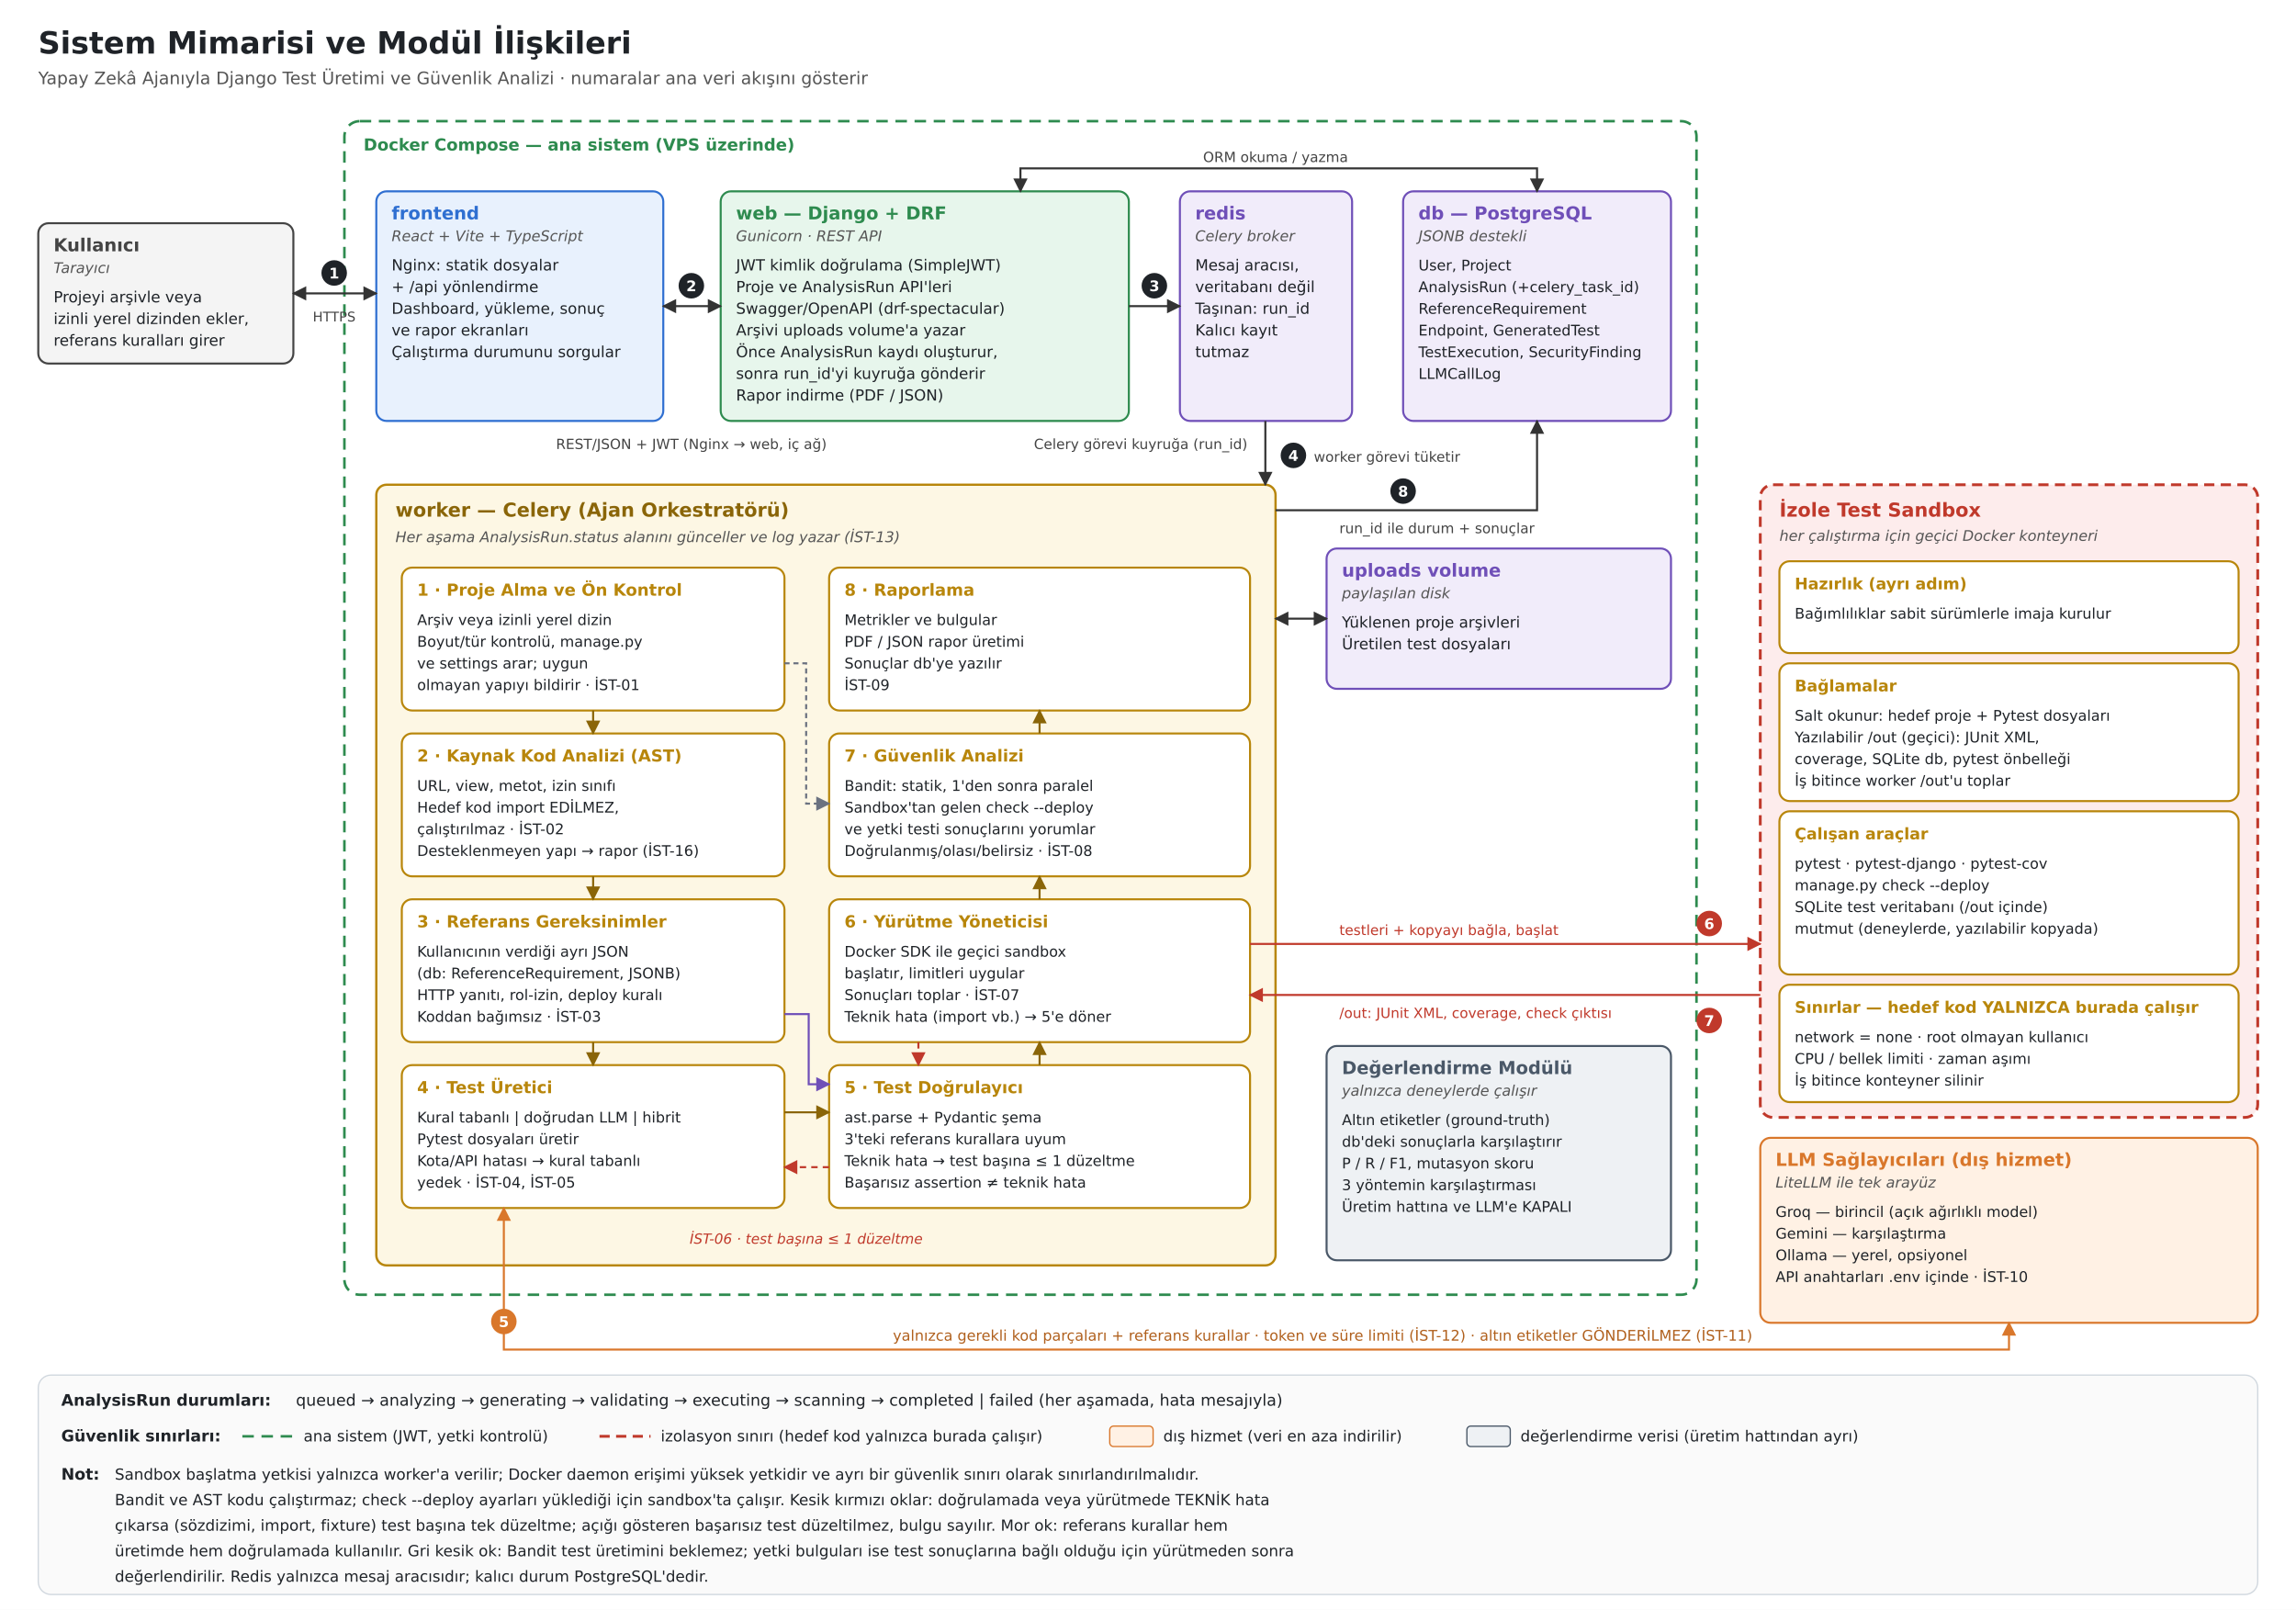
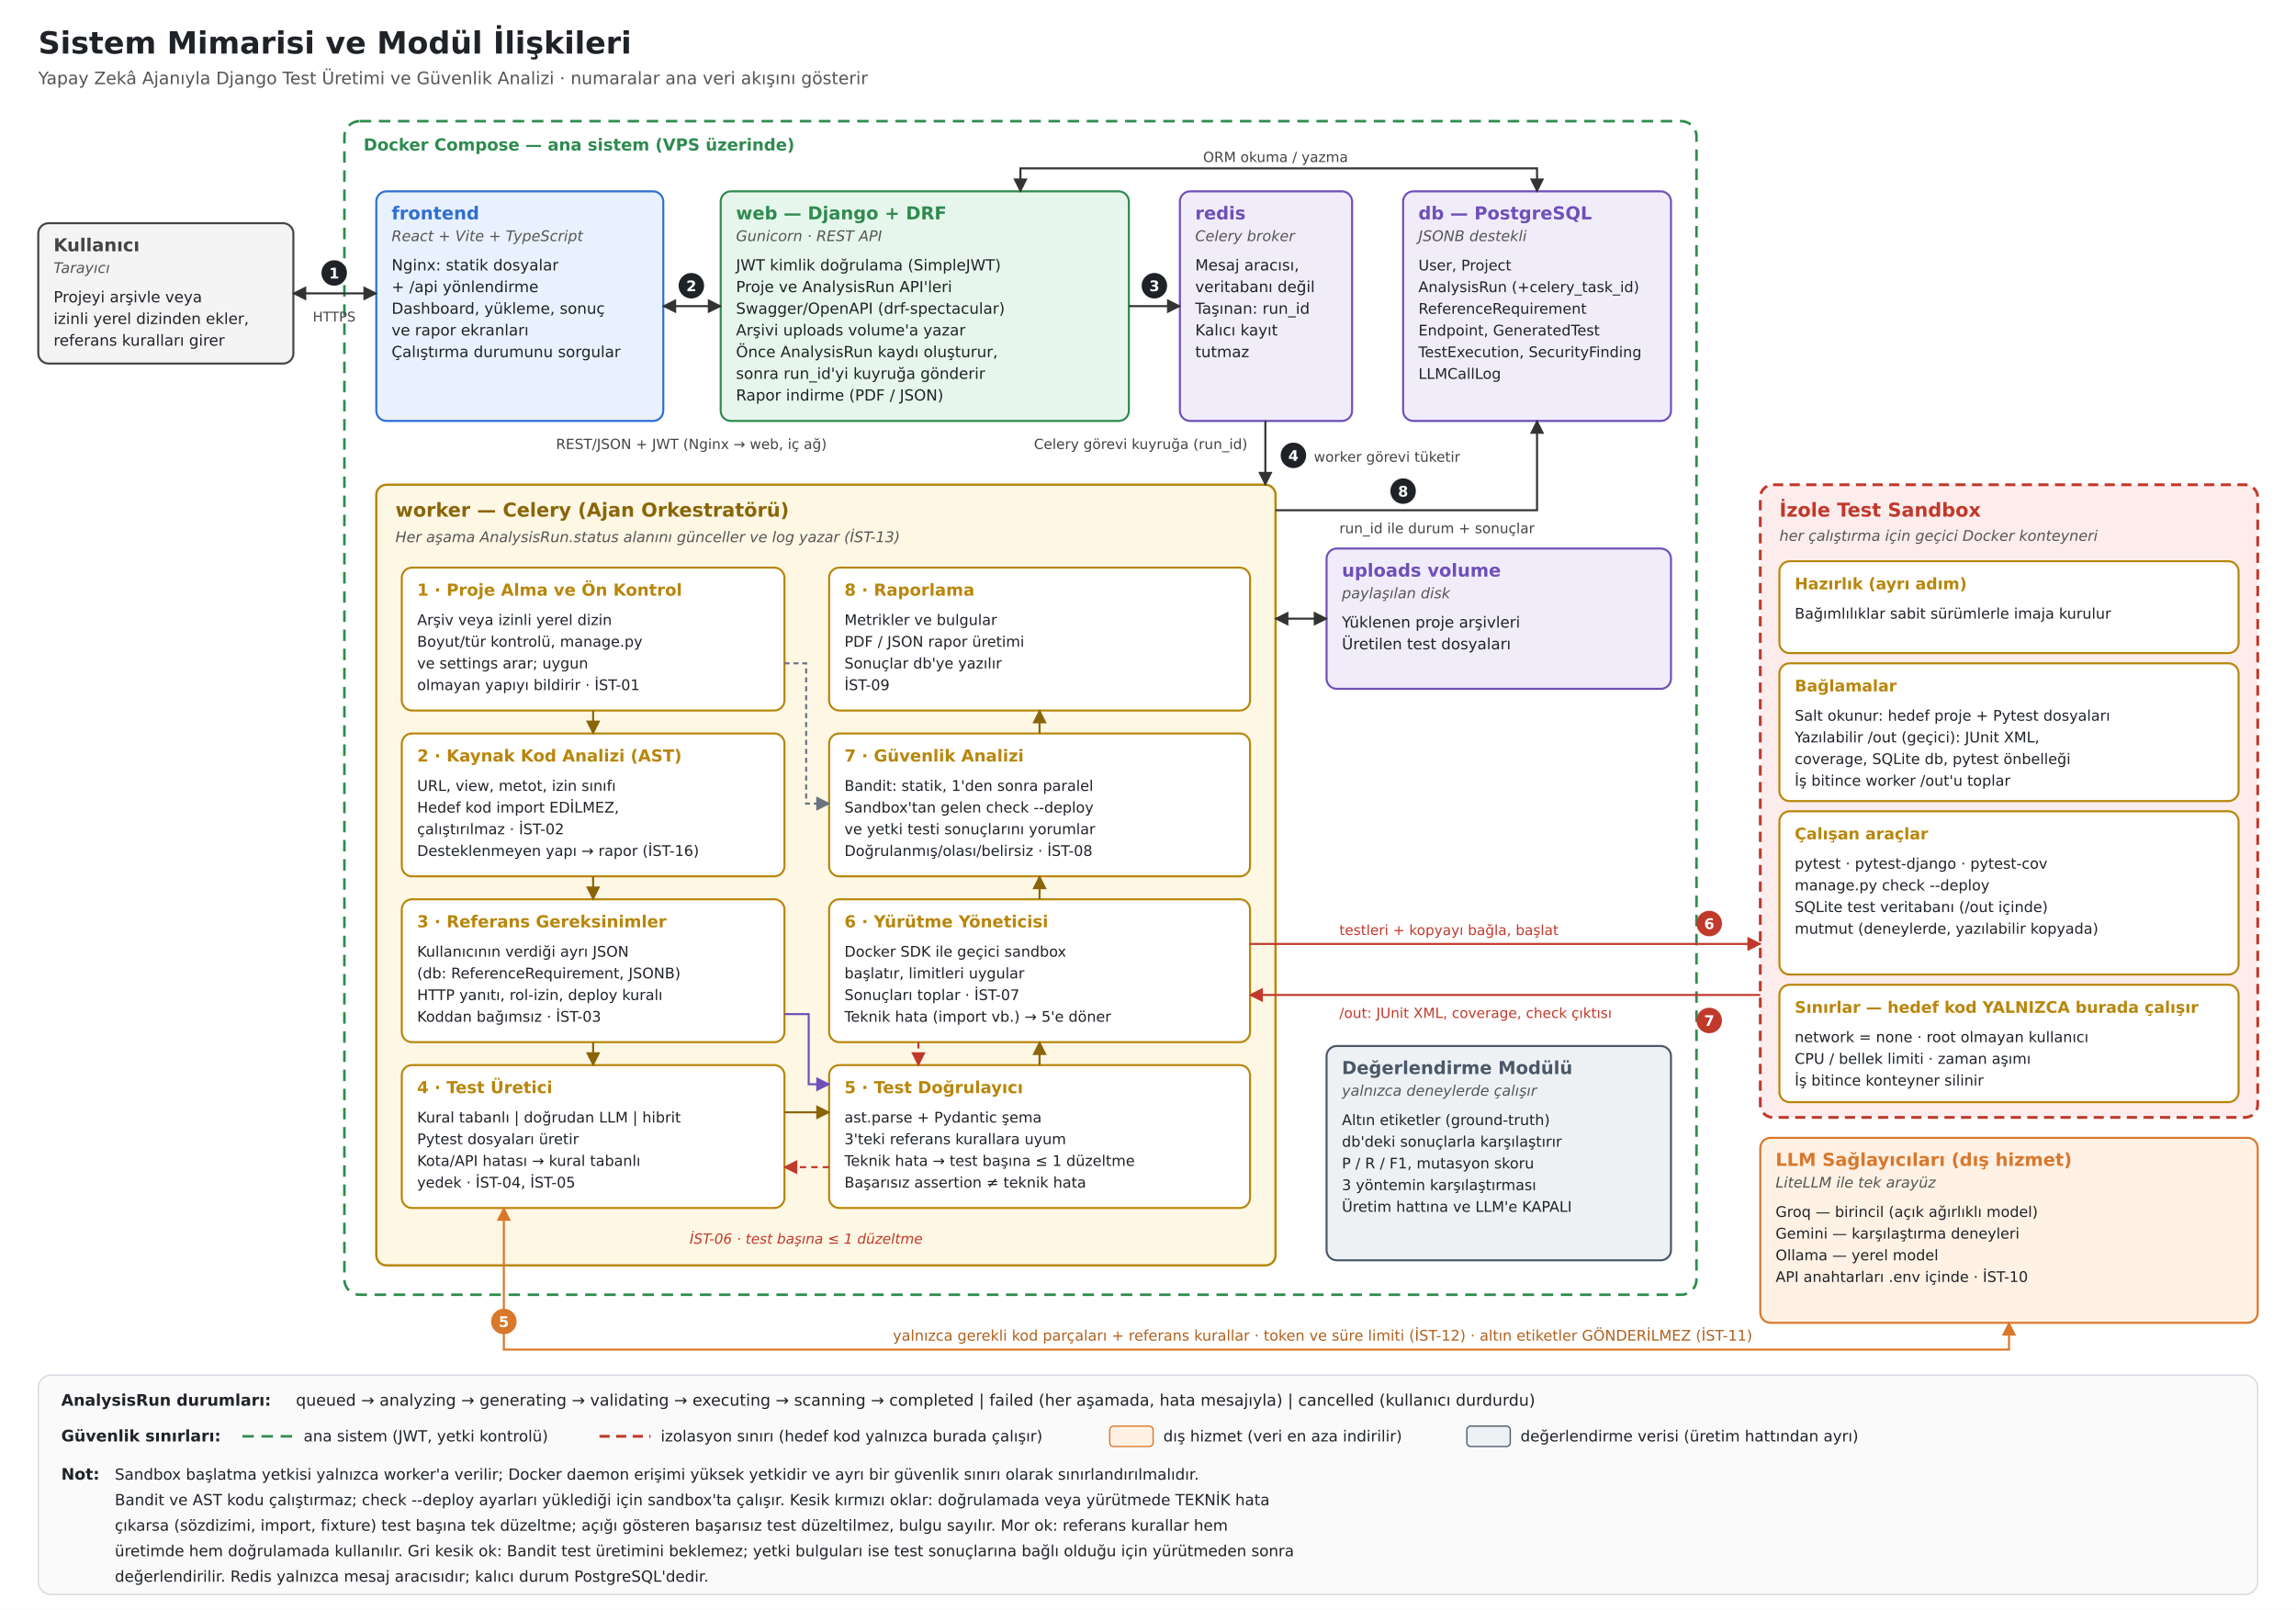
<svg xmlns="http://www.w3.org/2000/svg" width="1800" height="1262" viewBox="0 0 1800 1262">
  <defs>
    <marker id="a333" viewBox="0 0 10 10" refX="9" refY="5" markerWidth="7" markerHeight="7" orient="auto-start-reverse">
      <path d="M0,0 L10,5 L0,10 z" fill="#333" />
    </marker>
    <marker id="a6b7280" viewBox="0 0 10 10" refX="9" refY="5" markerWidth="7" markerHeight="7" orient="auto-start-reverse">
      <path d="M0,0 L10,5 L0,10 z" fill="#6b7280" />
    </marker>
    <marker id="a6f4fb8" viewBox="0 0 10 10" refX="9" refY="5" markerWidth="7" markerHeight="7" orient="auto-start-reverse">
      <path d="M0,0 L10,5 L0,10 z" fill="#6f4fb8" />
    </marker>
    <marker id="a8a6508" viewBox="0 0 10 10" refX="9" refY="5" markerWidth="7" markerHeight="7" orient="auto-start-reverse">
      <path d="M0,0 L10,5 L0,10 z" fill="#8a6508" />
    </marker>
    <marker id="ac0392b" viewBox="0 0 10 10" refX="9" refY="5" markerWidth="7" markerHeight="7" orient="auto-start-reverse">
      <path d="M0,0 L10,5 L0,10 z" fill="#c0392b" />
    </marker>
    <marker id="ad9772b" viewBox="0 0 10 10" refX="9" refY="5" markerWidth="7" markerHeight="7" orient="auto-start-reverse">
      <path d="M0,0 L10,5 L0,10 z" fill="#d9772b" />
    </marker>
  </defs>
  <rect width="1800" height="1262" fill="#ffffff" />
  <text x="30" y="42" font-family="DejaVu Sans, Arial, Helvetica, sans-serif" font-size="24" font-weight="bold" text-anchor="start" fill="#1f2328">Sistem Mimarisi ve Modül İlişkileri</text>
  <text x="30" y="66" font-family="DejaVu Sans, Arial, Helvetica, sans-serif" font-size="13.5" font-weight="normal" text-anchor="start" fill="#555">Yapay Zekâ Ajanıyla Django Test Üretimi ve Güvenlik Analizi  ·  numaralar ana veri akışını gösterir</text>
  <rect x="30" y="175" width="200" height="110" rx="8" fill="#f4f4f4" stroke="#444444" stroke-width="1.6" />
  <text x="42" y="197" font-family="DejaVu Sans, Arial, Helvetica, sans-serif" font-size="14" font-weight="bold" text-anchor="start" fill="#444444">Kullanıcı</text>
  <text x="42" y="214" font-family="DejaVu Sans, Arial, Helvetica, sans-serif" font-size="11.5" font-weight="normal" text-anchor="start" fill="#555" font-style="italic">Tarayıcı</text>
  <text x="42" y="237" font-family="DejaVu Sans, Arial, Helvetica, sans-serif" font-size="12" font-weight="normal" text-anchor="start" fill="#1f2328">Projeyi arşivle veya</text>
  <text x="42" y="254" font-family="DejaVu Sans, Arial, Helvetica, sans-serif" font-size="12" font-weight="normal" text-anchor="start" fill="#1f2328">izinli yerel dizinden ekler,</text>
  <text x="42" y="271" font-family="DejaVu Sans, Arial, Helvetica, sans-serif" font-size="12" font-weight="normal" text-anchor="start" fill="#1f2328">referans kuralları girer</text>
  <rect x="270" y="95" width="1060" height="920" rx="12" fill="none" stroke="#2e8b4f" stroke-width="2" stroke-dasharray="9 6" />
  <text x="285" y="118" font-family="DejaVu Sans, Arial, Helvetica, sans-serif" font-size="13" font-weight="bold" text-anchor="start" fill="#2e8b4f">Docker Compose — ana sistem (VPS üzerinde)</text>
  <rect x="295" y="150" width="225" height="180" rx="8" fill="#e8f1fd" stroke="#2f6fd1" stroke-width="1.6" />
  <text x="307" y="172" font-family="DejaVu Sans, Arial, Helvetica, sans-serif" font-size="14" font-weight="bold" text-anchor="start" fill="#2f6fd1">frontend</text>
  <text x="307" y="189" font-family="DejaVu Sans, Arial, Helvetica, sans-serif" font-size="11.5" font-weight="normal" text-anchor="start" fill="#555" font-style="italic">React + Vite + TypeScript</text>
  <text x="307" y="212" font-family="DejaVu Sans, Arial, Helvetica, sans-serif" font-size="12" font-weight="normal" text-anchor="start" fill="#1f2328">Nginx: statik dosyalar</text>
  <text x="307" y="229" font-family="DejaVu Sans, Arial, Helvetica, sans-serif" font-size="12" font-weight="normal" text-anchor="start" fill="#1f2328">+ /api yönlendirme</text>
  <text x="307" y="246" font-family="DejaVu Sans, Arial, Helvetica, sans-serif" font-size="12" font-weight="normal" text-anchor="start" fill="#1f2328">Dashboard, yükleme, sonuç</text>
  <text x="307" y="263" font-family="DejaVu Sans, Arial, Helvetica, sans-serif" font-size="12" font-weight="normal" text-anchor="start" fill="#1f2328">ve rapor ekranları</text>
  <text x="307" y="280" font-family="DejaVu Sans, Arial, Helvetica, sans-serif" font-size="12" font-weight="normal" text-anchor="start" fill="#1f2328">Çalıştırma durumunu sorgular</text>
  <rect x="565" y="150" width="320" height="180" rx="8" fill="#e7f6ec" stroke="#2e8b4f" stroke-width="1.6" />
  <text x="577" y="172" font-family="DejaVu Sans, Arial, Helvetica, sans-serif" font-size="14" font-weight="bold" text-anchor="start" fill="#2e8b4f">web — Django + DRF</text>
  <text x="577" y="189" font-family="DejaVu Sans, Arial, Helvetica, sans-serif" font-size="11.5" font-weight="normal" text-anchor="start" fill="#555" font-style="italic">Gunicorn · REST API</text>
  <text x="577" y="212" font-family="DejaVu Sans, Arial, Helvetica, sans-serif" font-size="12" font-weight="normal" text-anchor="start" fill="#1f2328">JWT kimlik doğrulama (SimpleJWT)</text>
  <text x="577" y="229" font-family="DejaVu Sans, Arial, Helvetica, sans-serif" font-size="12" font-weight="normal" text-anchor="start" fill="#1f2328">Proje ve AnalysisRun API'leri</text>
  <text x="577" y="246" font-family="DejaVu Sans, Arial, Helvetica, sans-serif" font-size="12" font-weight="normal" text-anchor="start" fill="#1f2328">Swagger/OpenAPI (drf-spectacular)</text>
  <text x="577" y="263" font-family="DejaVu Sans, Arial, Helvetica, sans-serif" font-size="12" font-weight="normal" text-anchor="start" fill="#1f2328">Arşivi uploads volume'a yazar</text>
  <text x="577" y="280" font-family="DejaVu Sans, Arial, Helvetica, sans-serif" font-size="12" font-weight="normal" text-anchor="start" fill="#1f2328">Önce AnalysisRun kaydı oluşturur,</text>
  <text x="577" y="297" font-family="DejaVu Sans, Arial, Helvetica, sans-serif" font-size="12" font-weight="normal" text-anchor="start" fill="#1f2328">sonra run_id'yi kuyruğa gönderir</text>
  <text x="577" y="314" font-family="DejaVu Sans, Arial, Helvetica, sans-serif" font-size="12" font-weight="normal" text-anchor="start" fill="#1f2328">Rapor indirme (PDF / JSON)</text>
  <rect x="925" y="150" width="135" height="180" rx="8" fill="#f1ecfa" stroke="#6f4fb8" stroke-width="1.6" />
  <text x="937" y="172" font-family="DejaVu Sans, Arial, Helvetica, sans-serif" font-size="14" font-weight="bold" text-anchor="start" fill="#6f4fb8">redis</text>
  <text x="937" y="189" font-family="DejaVu Sans, Arial, Helvetica, sans-serif" font-size="11.5" font-weight="normal" text-anchor="start" fill="#555" font-style="italic">Celery broker</text>
  <text x="937" y="212" font-family="DejaVu Sans, Arial, Helvetica, sans-serif" font-size="12" font-weight="normal" text-anchor="start" fill="#1f2328">Mesaj aracısı,</text>
  <text x="937" y="229" font-family="DejaVu Sans, Arial, Helvetica, sans-serif" font-size="12" font-weight="normal" text-anchor="start" fill="#1f2328">veritabanı değil</text>
  <text x="937" y="246" font-family="DejaVu Sans, Arial, Helvetica, sans-serif" font-size="12" font-weight="normal" text-anchor="start" fill="#1f2328">Taşınan: run_id</text>
  <text x="937" y="263" font-family="DejaVu Sans, Arial, Helvetica, sans-serif" font-size="12" font-weight="normal" text-anchor="start" fill="#1f2328">Kalıcı kayıt</text>
  <text x="937" y="280" font-family="DejaVu Sans, Arial, Helvetica, sans-serif" font-size="12" font-weight="normal" text-anchor="start" fill="#1f2328">tutmaz</text>
  <rect x="1100" y="150" width="210" height="180" rx="8" fill="#f1ecfa" stroke="#6f4fb8" stroke-width="1.6" />
  <text x="1112" y="172" font-family="DejaVu Sans, Arial, Helvetica, sans-serif" font-size="14" font-weight="bold" text-anchor="start" fill="#6f4fb8">db — PostgreSQL</text>
  <text x="1112" y="189" font-family="DejaVu Sans, Arial, Helvetica, sans-serif" font-size="11.5" font-weight="normal" text-anchor="start" fill="#555" font-style="italic">JSONB destekli</text>
  <text x="1112" y="212" font-family="DejaVu Sans, Arial, Helvetica, sans-serif" font-size="11.5" font-weight="normal" text-anchor="start" fill="#1f2328">User, Project</text>
  <text x="1112" y="229" font-family="DejaVu Sans, Arial, Helvetica, sans-serif" font-size="11.5" font-weight="normal" text-anchor="start" fill="#1f2328">AnalysisRun (+celery_task_id)</text>
  <text x="1112" y="246" font-family="DejaVu Sans, Arial, Helvetica, sans-serif" font-size="11.5" font-weight="normal" text-anchor="start" fill="#1f2328">ReferenceRequirement</text>
  <text x="1112" y="263" font-family="DejaVu Sans, Arial, Helvetica, sans-serif" font-size="11.5" font-weight="normal" text-anchor="start" fill="#1f2328">Endpoint, GeneratedTest</text>
  <text x="1112" y="280" font-family="DejaVu Sans, Arial, Helvetica, sans-serif" font-size="11.5" font-weight="normal" text-anchor="start" fill="#1f2328">TestExecution, SecurityFinding</text>
  <text x="1112" y="297" font-family="DejaVu Sans, Arial, Helvetica, sans-serif" font-size="11.5" font-weight="normal" text-anchor="start" fill="#1f2328">LLMCallLog</text>
  <rect x="1040" y="430" width="270" height="110" rx="8" fill="#f1ecfa" stroke="#6f4fb8" stroke-width="1.6" />
  <text x="1052" y="452" font-family="DejaVu Sans, Arial, Helvetica, sans-serif" font-size="14" font-weight="bold" text-anchor="start" fill="#6f4fb8">uploads volume</text>
  <text x="1052" y="469" font-family="DejaVu Sans, Arial, Helvetica, sans-serif" font-size="11.5" font-weight="normal" text-anchor="start" fill="#555" font-style="italic">paylaşılan disk</text>
  <text x="1052" y="492" font-family="DejaVu Sans, Arial, Helvetica, sans-serif" font-size="12" font-weight="normal" text-anchor="start" fill="#1f2328">Yüklenen proje arşivleri</text>
  <text x="1052" y="509" font-family="DejaVu Sans, Arial, Helvetica, sans-serif" font-size="12" font-weight="normal" text-anchor="start" fill="#1f2328">Üretilen test dosyaları</text>
  <rect x="1040" y="820" width="270" height="168" rx="8" fill="#eef1f4" stroke="#4a5868" stroke-width="1.6" />
  <text x="1052" y="842" font-family="DejaVu Sans, Arial, Helvetica, sans-serif" font-size="14" font-weight="bold" text-anchor="start" fill="#4a5868">Değerlendirme Modülü</text>
  <text x="1052" y="859" font-family="DejaVu Sans, Arial, Helvetica, sans-serif" font-size="11.5" font-weight="normal" text-anchor="start" fill="#555" font-style="italic">yalnızca deneylerde çalışır</text>
  <text x="1052" y="882" font-family="DejaVu Sans, Arial, Helvetica, sans-serif" font-size="11.5" font-weight="normal" text-anchor="start" fill="#1f2328">Altın etiketler (ground-truth)</text>
  <text x="1052" y="899" font-family="DejaVu Sans, Arial, Helvetica, sans-serif" font-size="11.5" font-weight="normal" text-anchor="start" fill="#1f2328">db'deki sonuçlarla karşılaştırır</text>
  <text x="1052" y="916" font-family="DejaVu Sans, Arial, Helvetica, sans-serif" font-size="11.5" font-weight="normal" text-anchor="start" fill="#1f2328">P / R / F1, mutasyon skoru</text>
  <text x="1052" y="933" font-family="DejaVu Sans, Arial, Helvetica, sans-serif" font-size="11.5" font-weight="normal" text-anchor="start" fill="#1f2328">3 yöntemin karşılaştırması</text>
  <text x="1052" y="950" font-family="DejaVu Sans, Arial, Helvetica, sans-serif" font-size="11.5" font-weight="normal" text-anchor="start" fill="#1f2328">Üretim hattına ve LLM'e KAPALI</text>
  <rect x="295" y="380" width="705" height="612" rx="8" fill="#fdf7e4" stroke="#b8860b" stroke-width="1.8" />
  <text x="310" y="405" font-family="DejaVu Sans, Arial, Helvetica, sans-serif" font-size="15" font-weight="bold" text-anchor="start" fill="#8a6508">worker — Celery (Ajan Orkestratörü)</text>
  <text x="310" y="425" font-family="DejaVu Sans, Arial, Helvetica, sans-serif" font-size="11.5" font-weight="normal" text-anchor="start" fill="#555" font-style="italic">Her aşama AnalysisRun.status alanını günceller ve log yazar (İST-13)</text>
  <rect x="315" y="445" width="300" height="112" rx="8" fill="#ffffff" stroke="#b8860b" stroke-width="1.6" />
  <text x="327" y="467" font-family="DejaVu Sans, Arial, Helvetica, sans-serif" font-size="13" font-weight="bold" text-anchor="start" fill="#b8860b">1 · Proje Alma ve Ön Kontrol</text>
  <text x="327" y="490" font-family="DejaVu Sans, Arial, Helvetica, sans-serif" font-size="11.5" font-weight="normal" text-anchor="start" fill="#1f2328">Arşiv veya izinli yerel dizin</text>
  <text x="327" y="507" font-family="DejaVu Sans, Arial, Helvetica, sans-serif" font-size="11.5" font-weight="normal" text-anchor="start" fill="#1f2328">Boyut/tür kontrolü, manage.py</text>
  <text x="327" y="524" font-family="DejaVu Sans, Arial, Helvetica, sans-serif" font-size="11.5" font-weight="normal" text-anchor="start" fill="#1f2328">ve settings arar; uygun</text>
  <text x="327" y="541" font-family="DejaVu Sans, Arial, Helvetica, sans-serif" font-size="11.5" font-weight="normal" text-anchor="start" fill="#1f2328">olmayan yapıyı bildirir · İST-01</text>
  <rect x="315" y="575" width="300" height="112" rx="8" fill="#ffffff" stroke="#b8860b" stroke-width="1.6" />
  <text x="327" y="597" font-family="DejaVu Sans, Arial, Helvetica, sans-serif" font-size="13" font-weight="bold" text-anchor="start" fill="#b8860b">2 · Kaynak Kod Analizi (AST)</text>
  <text x="327" y="620" font-family="DejaVu Sans, Arial, Helvetica, sans-serif" font-size="11.5" font-weight="normal" text-anchor="start" fill="#1f2328">URL, view, metot, izin sınıfı</text>
  <text x="327" y="637" font-family="DejaVu Sans, Arial, Helvetica, sans-serif" font-size="11.5" font-weight="normal" text-anchor="start" fill="#1f2328">Hedef kod import EDİLMEZ,</text>
  <text x="327" y="654" font-family="DejaVu Sans, Arial, Helvetica, sans-serif" font-size="11.5" font-weight="normal" text-anchor="start" fill="#1f2328">çalıştırılmaz · İST-02</text>
  <text x="327" y="671" font-family="DejaVu Sans, Arial, Helvetica, sans-serif" font-size="11.5" font-weight="normal" text-anchor="start" fill="#1f2328">Desteklenmeyen yapı → rapor (İST-16)</text>
  <rect x="315" y="705" width="300" height="112" rx="8" fill="#ffffff" stroke="#b8860b" stroke-width="1.6" />
  <text x="327" y="727" font-family="DejaVu Sans, Arial, Helvetica, sans-serif" font-size="13" font-weight="bold" text-anchor="start" fill="#b8860b">3 · Referans Gereksinimler</text>
  <text x="327" y="750" font-family="DejaVu Sans, Arial, Helvetica, sans-serif" font-size="11.5" font-weight="normal" text-anchor="start" fill="#1f2328">Kullanıcının verdiği ayrı JSON</text>
  <text x="327" y="767" font-family="DejaVu Sans, Arial, Helvetica, sans-serif" font-size="11.5" font-weight="normal" text-anchor="start" fill="#1f2328">(db: ReferenceRequirement, JSONB)</text>
  <text x="327" y="784" font-family="DejaVu Sans, Arial, Helvetica, sans-serif" font-size="11.5" font-weight="normal" text-anchor="start" fill="#1f2328">HTTP yanıtı, rol-izin, deploy kuralı</text>
  <text x="327" y="801" font-family="DejaVu Sans, Arial, Helvetica, sans-serif" font-size="11.5" font-weight="normal" text-anchor="start" fill="#1f2328">Koddan bağımsız · İST-03</text>
  <rect x="315" y="835" width="300" height="112" rx="8" fill="#ffffff" stroke="#b8860b" stroke-width="1.6" />
  <text x="327" y="857" font-family="DejaVu Sans, Arial, Helvetica, sans-serif" font-size="13" font-weight="bold" text-anchor="start" fill="#b8860b">4 · Test Üretici</text>
  <text x="327" y="880" font-family="DejaVu Sans, Arial, Helvetica, sans-serif" font-size="11.5" font-weight="normal" text-anchor="start" fill="#1f2328">Kural tabanlı | doğrudan LLM | hibrit</text>
  <text x="327" y="897" font-family="DejaVu Sans, Arial, Helvetica, sans-serif" font-size="11.5" font-weight="normal" text-anchor="start" fill="#1f2328">Pytest dosyaları üretir</text>
  <text x="327" y="914" font-family="DejaVu Sans, Arial, Helvetica, sans-serif" font-size="11.5" font-weight="normal" text-anchor="start" fill="#1f2328">Kota/API hatası → kural tabanlı</text>
  <text x="327" y="931" font-family="DejaVu Sans, Arial, Helvetica, sans-serif" font-size="11.5" font-weight="normal" text-anchor="start" fill="#1f2328">yedek · İST-04, İST-05</text>
  <rect x="650" y="445" width="330" height="112" rx="8" fill="#ffffff" stroke="#b8860b" stroke-width="1.6" />
  <text x="662" y="467" font-family="DejaVu Sans, Arial, Helvetica, sans-serif" font-size="13" font-weight="bold" text-anchor="start" fill="#b8860b">8 · Raporlama</text>
  <text x="662" y="490" font-family="DejaVu Sans, Arial, Helvetica, sans-serif" font-size="11.5" font-weight="normal" text-anchor="start" fill="#1f2328">Metrikler ve bulgular</text>
  <text x="662" y="507" font-family="DejaVu Sans, Arial, Helvetica, sans-serif" font-size="11.5" font-weight="normal" text-anchor="start" fill="#1f2328">PDF / JSON rapor üretimi</text>
  <text x="662" y="524" font-family="DejaVu Sans, Arial, Helvetica, sans-serif" font-size="11.5" font-weight="normal" text-anchor="start" fill="#1f2328">Sonuçlar db'ye yazılır</text>
  <text x="662" y="541" font-family="DejaVu Sans, Arial, Helvetica, sans-serif" font-size="11.5" font-weight="normal" text-anchor="start" fill="#1f2328">İST-09</text>
  <rect x="650" y="575" width="330" height="112" rx="8" fill="#ffffff" stroke="#b8860b" stroke-width="1.6" />
  <text x="662" y="597" font-family="DejaVu Sans, Arial, Helvetica, sans-serif" font-size="13" font-weight="bold" text-anchor="start" fill="#b8860b">7 · Güvenlik Analizi</text>
  <text x="662" y="620" font-family="DejaVu Sans, Arial, Helvetica, sans-serif" font-size="11.5" font-weight="normal" text-anchor="start" fill="#1f2328">Bandit: statik, 1'den sonra paralel</text>
  <text x="662" y="637" font-family="DejaVu Sans, Arial, Helvetica, sans-serif" font-size="11.5" font-weight="normal" text-anchor="start" fill="#1f2328">Sandbox'tan gelen check --deploy</text>
  <text x="662" y="654" font-family="DejaVu Sans, Arial, Helvetica, sans-serif" font-size="11.5" font-weight="normal" text-anchor="start" fill="#1f2328">ve yetki testi sonuçlarını yorumlar</text>
  <text x="662" y="671" font-family="DejaVu Sans, Arial, Helvetica, sans-serif" font-size="11.5" font-weight="normal" text-anchor="start" fill="#1f2328">Doğrulanmış/olası/belirsiz · İST-08</text>
  <rect x="650" y="705" width="330" height="112" rx="8" fill="#ffffff" stroke="#b8860b" stroke-width="1.6" />
  <text x="662" y="727" font-family="DejaVu Sans, Arial, Helvetica, sans-serif" font-size="13" font-weight="bold" text-anchor="start" fill="#b8860b">6 · Yürütme Yöneticisi</text>
  <text x="662" y="750" font-family="DejaVu Sans, Arial, Helvetica, sans-serif" font-size="11.5" font-weight="normal" text-anchor="start" fill="#1f2328">Docker SDK ile geçici sandbox</text>
  <text x="662" y="767" font-family="DejaVu Sans, Arial, Helvetica, sans-serif" font-size="11.5" font-weight="normal" text-anchor="start" fill="#1f2328">başlatır, limitleri uygular</text>
  <text x="662" y="784" font-family="DejaVu Sans, Arial, Helvetica, sans-serif" font-size="11.5" font-weight="normal" text-anchor="start" fill="#1f2328">Sonuçları toplar · İST-07</text>
  <text x="662" y="801" font-family="DejaVu Sans, Arial, Helvetica, sans-serif" font-size="11.5" font-weight="normal" text-anchor="start" fill="#1f2328">Teknik hata (import vb.) → 5'e döner</text>
  <rect x="650" y="835" width="330" height="112" rx="8" fill="#ffffff" stroke="#b8860b" stroke-width="1.6" />
  <text x="662" y="857" font-family="DejaVu Sans, Arial, Helvetica, sans-serif" font-size="13" font-weight="bold" text-anchor="start" fill="#b8860b">5 · Test Doğrulayıcı</text>
  <text x="662" y="880" font-family="DejaVu Sans, Arial, Helvetica, sans-serif" font-size="11.5" font-weight="normal" text-anchor="start" fill="#1f2328">ast.parse + Pydantic şema</text>
  <text x="662" y="897" font-family="DejaVu Sans, Arial, Helvetica, sans-serif" font-size="11.5" font-weight="normal" text-anchor="start" fill="#1f2328">3'teki referans kurallara uyum</text>
  <text x="662" y="914" font-family="DejaVu Sans, Arial, Helvetica, sans-serif" font-size="11.5" font-weight="normal" text-anchor="start" fill="#1f2328">Teknik hata → test başına ≤ 1 düzeltme</text>
  <text x="662" y="931" font-family="DejaVu Sans, Arial, Helvetica, sans-serif" font-size="11.5" font-weight="normal" text-anchor="start" fill="#1f2328">Başarısız assertion ≠ teknik hata</text>
  <path d="M465.0,557 L465.0,575" fill="none" stroke="#8a6508" stroke-width="1.6" marker-end="url(#a8a6508)" />
  <path d="M815.0,575 L815.0,557" fill="none" stroke="#8a6508" stroke-width="1.6" marker-end="url(#a8a6508)" />
  <path d="M465.0,687 L465.0,705" fill="none" stroke="#8a6508" stroke-width="1.6" marker-end="url(#a8a6508)" />
  <path d="M815.0,705 L815.0,687" fill="none" stroke="#8a6508" stroke-width="1.6" marker-end="url(#a8a6508)" />
  <path d="M465.0,817 L465.0,835" fill="none" stroke="#8a6508" stroke-width="1.6" marker-end="url(#a8a6508)" />
  <path d="M815.0,835 L815.0,817" fill="none" stroke="#8a6508" stroke-width="1.6" marker-end="url(#a8a6508)" />
  <path d="M615,872 L650,872" fill="none" stroke="#8a6508" stroke-width="1.6" marker-end="url(#a8a6508)" />
  <path d="M615,795 L634,795 L634,850 L650,850" fill="none" stroke="#6f4fb8" stroke-width="1.6" marker-end="url(#a6f4fb8)" />
  <path d="M615,520 L632,520 L632,630 L650,630" fill="none" stroke="#6b7280" stroke-width="1.6" stroke-dasharray="4 3" marker-end="url(#a6b7280)" />
  <path d="M720,817 L720,835" fill="none" stroke="#c0392b" stroke-width="1.6" stroke-dasharray="5 4" marker-end="url(#ac0392b)" />
  <path d="M650,915 L615,915" fill="none" stroke="#c0392b" stroke-width="1.6" stroke-dasharray="5 4" marker-end="url(#ac0392b)" />
  <text x="632" y="975" font-family="DejaVu Sans, Arial, Helvetica, sans-serif" font-size="11" font-weight="normal" text-anchor="middle" fill="#c0392b" font-style="italic">İST-06 · test başına ≤ 1 düzeltme</text>
  <rect x="1380" y="380" width="390" height="496" rx="10" fill="#fdecec" stroke="#c0392b" stroke-width="2.2" stroke-dasharray="8 5" />
  <text x="1395" y="405" font-family="DejaVu Sans, Arial, Helvetica, sans-serif" font-size="15" font-weight="bold" text-anchor="start" fill="#c0392b">İzole Test Sandbox</text>
  <text x="1395" y="424" font-family="DejaVu Sans, Arial, Helvetica, sans-serif" font-size="11.5" font-weight="normal" text-anchor="start" fill="#555" font-style="italic">her çalıştırma için geçici Docker konteyneri</text>
  <rect x="1395" y="440" width="360" height="72" rx="8" fill="#ffffff" stroke="#b8860b" stroke-width="1.6" />
  <text x="1407" y="462" font-family="DejaVu Sans, Arial, Helvetica, sans-serif" font-size="12.5" font-weight="bold" text-anchor="start" fill="#b8860b">Hazırlık (ayrı adım)</text>
  <text x="1407" y="485" font-family="DejaVu Sans, Arial, Helvetica, sans-serif" font-size="11.5" font-weight="normal" text-anchor="start" fill="#1f2328">Bağımlılıklar sabit sürümlerle imaja kurulur</text>
  <rect x="1395" y="520" width="360" height="108" rx="8" fill="#ffffff" stroke="#b8860b" stroke-width="1.6" />
  <text x="1407" y="542" font-family="DejaVu Sans, Arial, Helvetica, sans-serif" font-size="12.5" font-weight="bold" text-anchor="start" fill="#b8860b">Bağlamalar</text>
  <text x="1407" y="565" font-family="DejaVu Sans, Arial, Helvetica, sans-serif" font-size="11.5" font-weight="normal" text-anchor="start" fill="#1f2328">Salt okunur: hedef proje + Pytest dosyaları</text>
  <text x="1407" y="582" font-family="DejaVu Sans, Arial, Helvetica, sans-serif" font-size="11.5" font-weight="normal" text-anchor="start" fill="#1f2328">Yazılabilir /out (geçici): JUnit XML,</text>
  <text x="1407" y="599" font-family="DejaVu Sans, Arial, Helvetica, sans-serif" font-size="11.5" font-weight="normal" text-anchor="start" fill="#1f2328">coverage, SQLite db, pytest önbelleği</text>
  <text x="1407" y="616" font-family="DejaVu Sans, Arial, Helvetica, sans-serif" font-size="11.5" font-weight="normal" text-anchor="start" fill="#1f2328">İş bitince worker /out'u toplar</text>
  <rect x="1395" y="636" width="360" height="128" rx="8" fill="#ffffff" stroke="#b8860b" stroke-width="1.6" />
  <text x="1407" y="658" font-family="DejaVu Sans, Arial, Helvetica, sans-serif" font-size="12.5" font-weight="bold" text-anchor="start" fill="#b8860b">Çalışan araçlar</text>
  <text x="1407" y="681" font-family="DejaVu Sans, Arial, Helvetica, sans-serif" font-size="11.5" font-weight="normal" text-anchor="start" fill="#1f2328">pytest · pytest-django · pytest-cov</text>
  <text x="1407" y="698" font-family="DejaVu Sans, Arial, Helvetica, sans-serif" font-size="11.5" font-weight="normal" text-anchor="start" fill="#1f2328">manage.py check --deploy</text>
  <text x="1407" y="715" font-family="DejaVu Sans, Arial, Helvetica, sans-serif" font-size="11.5" font-weight="normal" text-anchor="start" fill="#1f2328">SQLite test veritabanı (/out içinde)</text>
  <text x="1407" y="732" font-family="DejaVu Sans, Arial, Helvetica, sans-serif" font-size="11.5" font-weight="normal" text-anchor="start" fill="#1f2328">mutmut (deneylerde, yazılabilir kopyada)</text>
  <rect x="1395" y="772" width="360" height="92" rx="8" fill="#ffffff" stroke="#b8860b" stroke-width="1.6" />
  <text x="1407" y="794" font-family="DejaVu Sans, Arial, Helvetica, sans-serif" font-size="12.5" font-weight="bold" text-anchor="start" fill="#b8860b">Sınırlar — hedef kod YALNIZCA burada çalışır</text>
  <text x="1407" y="817" font-family="DejaVu Sans, Arial, Helvetica, sans-serif" font-size="11.5" font-weight="normal" text-anchor="start" fill="#1f2328">network = none · root olmayan kullanıcı</text>
  <text x="1407" y="834" font-family="DejaVu Sans, Arial, Helvetica, sans-serif" font-size="11.5" font-weight="normal" text-anchor="start" fill="#1f2328">CPU / bellek limiti · zaman aşımı</text>
  <text x="1407" y="851" font-family="DejaVu Sans, Arial, Helvetica, sans-serif" font-size="11.5" font-weight="normal" text-anchor="start" fill="#1f2328">İş bitince konteyner silinir</text>
  <rect x="1380" y="892" width="390" height="145" rx="8" fill="#fff1e4" stroke="#d9772b" stroke-width="1.6" />
  <text x="1392" y="914" font-family="DejaVu Sans, Arial, Helvetica, sans-serif" font-size="14" font-weight="bold" text-anchor="start" fill="#d9772b">LLM Sağlayıcıları (dış hizmet)</text>
  <text x="1392" y="931" font-family="DejaVu Sans, Arial, Helvetica, sans-serif" font-size="11.5" font-weight="normal" text-anchor="start" fill="#555" font-style="italic">LiteLLM ile tek arayüz</text>
  <text x="1392" y="954" font-family="DejaVu Sans, Arial, Helvetica, sans-serif" font-size="11.5" font-weight="normal" text-anchor="start" fill="#1f2328">Groq — birincil (açık ağırlıklı model)</text>
-   <text x="1392" y="971" font-family="DejaVu Sans, Arial, Helvetica, sans-serif" font-size="11.5" font-weight="normal" text-anchor="start" fill="#1f2328">Gemini — karşılaştırma</text>
-   <text x="1392" y="988" font-family="DejaVu Sans, Arial, Helvetica, sans-serif" font-size="11.5" font-weight="normal" text-anchor="start" fill="#1f2328">Ollama — yerel, opsiyonel</text>
+   <text x="1392" y="971" font-family="DejaVu Sans, Arial, Helvetica, sans-serif" font-size="11.5" font-weight="normal" text-anchor="start" fill="#1f2328">Gemini — karşılaştırma deneyleri</text>
+   <text x="1392" y="988" font-family="DejaVu Sans, Arial, Helvetica, sans-serif" font-size="11.5" font-weight="normal" text-anchor="start" fill="#1f2328">Ollama — yerel model</text>
  <text x="1392" y="1005" font-family="DejaVu Sans, Arial, Helvetica, sans-serif" font-size="11.5" font-weight="normal" text-anchor="start" fill="#1f2328">API anahtarları .env içinde · İST-10</text>
  <path d="M230,230 L295,230" fill="none" stroke="#333" stroke-width="1.6" marker-start="url(#a333)" marker-end="url(#a333)" />
  <circle cx="262" cy="214" r="10" fill="#1f2328" />
  <text x="262" y="218.3" font-family="DejaVu Sans, Arial, Helvetica, sans-serif" font-size="11.5" font-weight="bold" text-anchor="middle" fill="#ffffff">1</text>
  <path d="M520,240 L565,240" fill="none" stroke="#333" stroke-width="1.6" marker-start="url(#a333)" marker-end="url(#a333)" />
  <circle cx="542" cy="224" r="10" fill="#1f2328" />
  <text x="542" y="228.3" font-family="DejaVu Sans, Arial, Helvetica, sans-serif" font-size="11.5" font-weight="bold" text-anchor="middle" fill="#ffffff">2</text>
  <path d="M885,240 L925,240" fill="none" stroke="#333" stroke-width="1.6" marker-end="url(#a333)" />
  <circle cx="905" cy="224" r="10" fill="#1f2328" />
  <text x="905" y="228.3" font-family="DejaVu Sans, Arial, Helvetica, sans-serif" font-size="11.5" font-weight="bold" text-anchor="middle" fill="#ffffff">3</text>
  <path d="M800,150 L800,132 L1205,132 L1205,150" fill="none" stroke="#333" stroke-width="1.6" marker-start="url(#a333)" marker-end="url(#a333)" />
  <text x="1000" y="127" font-family="DejaVu Sans, Arial, Helvetica, sans-serif" font-size="11" font-weight="normal" text-anchor="middle" fill="#444">ORM okuma / yazma</text>
  <path d="M992,330 L992,380" fill="none" stroke="#333" stroke-width="1.6" marker-end="url(#a333)" />
  <circle cx="1014" cy="357" r="10" fill="#1f2328" />
  <text x="1014" y="361.3" font-family="DejaVu Sans, Arial, Helvetica, sans-serif" font-size="11.5" font-weight="bold" text-anchor="middle" fill="#ffffff">4</text>
  <text x="1030" y="362" font-family="DejaVu Sans, Arial, Helvetica, sans-serif" font-size="11" font-weight="normal" text-anchor="start" fill="#444">worker görevi tüketir</text>
  <text x="262" y="252" font-family="DejaVu Sans, Arial, Helvetica, sans-serif" font-size="10.5" font-weight="normal" text-anchor="middle" fill="#444">HTTPS</text>
  <text x="542" y="352" font-family="DejaVu Sans, Arial, Helvetica, sans-serif" font-size="11" font-weight="normal" text-anchor="middle" fill="#444">REST/JSON + JWT (Nginx → web, iç ağ)</text>
  <text x="978" y="352" font-family="DejaVu Sans, Arial, Helvetica, sans-serif" font-size="11" font-weight="normal" text-anchor="end" fill="#444">Celery görevi kuyruğa (run_id)</text>
  <path d="M1000,400 L1205,400 L1205,330" fill="none" stroke="#333" stroke-width="1.6" marker-end="url(#a333)" />
  <circle cx="1100" cy="385" r="10" fill="#1f2328" />
  <text x="1100" y="389.3" font-family="DejaVu Sans, Arial, Helvetica, sans-serif" font-size="11.5" font-weight="bold" text-anchor="middle" fill="#ffffff">8</text>
  <text x="1050" y="418" font-family="DejaVu Sans, Arial, Helvetica, sans-serif" font-size="11" font-weight="normal" text-anchor="start" fill="#444">run_id ile durum + sonuçlar</text>
  <path d="M1040,485 L1000,485" fill="none" stroke="#333" stroke-width="1.6" marker-start="url(#a333)" marker-end="url(#a333)" />
  <path d="M980,740 L1380,740" fill="none" stroke="#c0392b" stroke-width="1.6" marker-end="url(#ac0392b)" />
  <path d="M1380,780 L980,780" fill="none" stroke="#c0392b" stroke-width="1.6" marker-end="url(#ac0392b)" />
  <circle cx="1340" cy="724" r="10" fill="#c0392b" />
  <text x="1340" y="728.3" font-family="DejaVu Sans, Arial, Helvetica, sans-serif" font-size="11.5" font-weight="bold" text-anchor="middle" fill="#ffffff">6</text>
  <circle cx="1340" cy="800" r="10" fill="#c0392b" />
  <text x="1340" y="804.3" font-family="DejaVu Sans, Arial, Helvetica, sans-serif" font-size="11.5" font-weight="bold" text-anchor="middle" fill="#ffffff">7</text>
  <text x="1050" y="733" font-family="DejaVu Sans, Arial, Helvetica, sans-serif" font-size="11" font-weight="normal" text-anchor="start" fill="#c0392b">testleri + kopyayı bağla, başlat</text>
  <text x="1050" y="798" font-family="DejaVu Sans, Arial, Helvetica, sans-serif" font-size="11" font-weight="normal" text-anchor="start" fill="#c0392b">/out: JUnit XML, coverage, check çıktısı</text>
  <path d="M395,947 L395,1058 L1575,1058 L1575,1037" fill="none" stroke="#d9772b" stroke-width="1.6" marker-start="url(#ad9772b)" marker-end="url(#ad9772b)" />
  <circle cx="395" cy="1036" r="10" fill="#d9772b" />
  <text x="395" y="1040.3" font-family="DejaVu Sans, Arial, Helvetica, sans-serif" font-size="11.5" font-weight="bold" text-anchor="middle" fill="#ffffff">5</text>
  <text x="700" y="1051" font-family="DejaVu Sans, Arial, Helvetica, sans-serif" font-size="11.5" font-weight="normal" text-anchor="start" fill="#b0601d">yalnızca gerekli kod parçaları + referans kurallar · token ve süre limiti (İST-12) · altın etiketler GÖNDERİLMEZ (İST-11)</text>
  <rect x="30" y="1078" width="1740" height="172" rx="10" fill="#fafafa" stroke="#d0d7de" />
  <text x="48" y="1102" font-family="DejaVu Sans, Arial, Helvetica, sans-serif" font-size="12.5" font-weight="bold" text-anchor="start" fill="#1f2328">AnalysisRun durumları:</text>
-   <text x="232" y="1102" font-family="DejaVu Sans, Arial, Helvetica, sans-serif" font-size="12.5" font-weight="normal" text-anchor="start" fill="#1f2328">queued → analyzing → generating → validating → executing → scanning → completed   |   failed (her aşamada, hata mesajıyla)</text>
+   <text x="232" y="1102" font-family="DejaVu Sans, Arial, Helvetica, sans-serif" font-size="12.5" font-weight="normal" text-anchor="start" fill="#1f2328">queued → analyzing → generating → validating → executing → scanning → completed   |   failed (her aşamada, hata mesajıyla)   |   cancelled (kullanıcı durdurdu)</text>
  <text x="48" y="1130" font-family="DejaVu Sans, Arial, Helvetica, sans-serif" font-size="12.5" font-weight="bold" text-anchor="start" fill="#1f2328">Güvenlik sınırları:</text>
  <line x1="190" y1="1126" x2="230" y2="1126" stroke="#2e8b4f" stroke-width="2" stroke-dasharray="9 6" />
  <text x="238" y="1130" font-family="DejaVu Sans, Arial, Helvetica, sans-serif" font-size="12" font-weight="normal" text-anchor="start" fill="#1f2328">ana sistem (JWT, yetki kontrolü)</text>
  <line x1="470" y1="1126" x2="510" y2="1126" stroke="#c0392b" stroke-width="2.2" stroke-dasharray="8 5" />
  <text x="518" y="1130" font-family="DejaVu Sans, Arial, Helvetica, sans-serif" font-size="12" font-weight="normal" text-anchor="start" fill="#1f2328">izolasyon sınırı (hedef kod yalnızca burada çalışır)</text>
  <rect x="870" y="1118" width="34" height="16" rx="3" fill="#fff1e4" stroke="#d9772b" />
  <text x="912" y="1130" font-family="DejaVu Sans, Arial, Helvetica, sans-serif" font-size="12" font-weight="normal" text-anchor="start" fill="#1f2328">dış hizmet (veri en aza indirilir)</text>
  <rect x="1150" y="1118" width="34" height="16" rx="3" fill="#eef1f4" stroke="#4a5868" />
  <text x="1192" y="1130" font-family="DejaVu Sans, Arial, Helvetica, sans-serif" font-size="12" font-weight="normal" text-anchor="start" fill="#1f2328">değerlendirme verisi (üretim hattından ayrı)</text>
  <text x="48" y="1160" font-family="DejaVu Sans, Arial, Helvetica, sans-serif" font-size="12.5" font-weight="bold" text-anchor="start" fill="#1f2328">Not:</text>
  <text x="90" y="1160" font-family="DejaVu Sans, Arial, Helvetica, sans-serif" font-size="12" font-weight="normal" text-anchor="start" fill="#1f2328">Sandbox başlatma yetkisi yalnızca worker'a verilir; Docker daemon erişimi yüksek yetkidir ve ayrı bir güvenlik sınırı olarak sınırlandırılmalıdır.</text>
  <text x="90" y="1180" font-family="DejaVu Sans, Arial, Helvetica, sans-serif" font-size="12" font-weight="normal" text-anchor="start" fill="#1f2328">Bandit ve AST kodu çalıştırmaz; check --deploy ayarları yüklediği için sandbox'ta çalışır. Kesik kırmızı oklar: doğrulamada veya yürütmede TEKNİK hata</text>
  <text x="90" y="1200" font-family="DejaVu Sans, Arial, Helvetica, sans-serif" font-size="12" font-weight="normal" text-anchor="start" fill="#1f2328">çıkarsa (sözdizimi, import, fixture) test başına tek düzeltme; açığı gösteren başarısız test düzeltilmez, bulgu sayılır. Mor ok: referans kurallar hem</text>
  <text x="90" y="1220" font-family="DejaVu Sans, Arial, Helvetica, sans-serif" font-size="12" font-weight="normal" text-anchor="start" fill="#1f2328">üretimde hem doğrulamada kullanılır. Gri kesik ok: Bandit test üretimini beklemez; yetki bulguları ise test sonuçlarına bağlı olduğu için yürütmeden sonra</text>
  <text x="90" y="1240" font-family="DejaVu Sans, Arial, Helvetica, sans-serif" font-size="12" font-weight="normal" text-anchor="start" fill="#1f2328">değerlendirilir. Redis yalnızca mesaj aracısıdır; kalıcı durum PostgreSQL'dedir.</text>
</svg>
